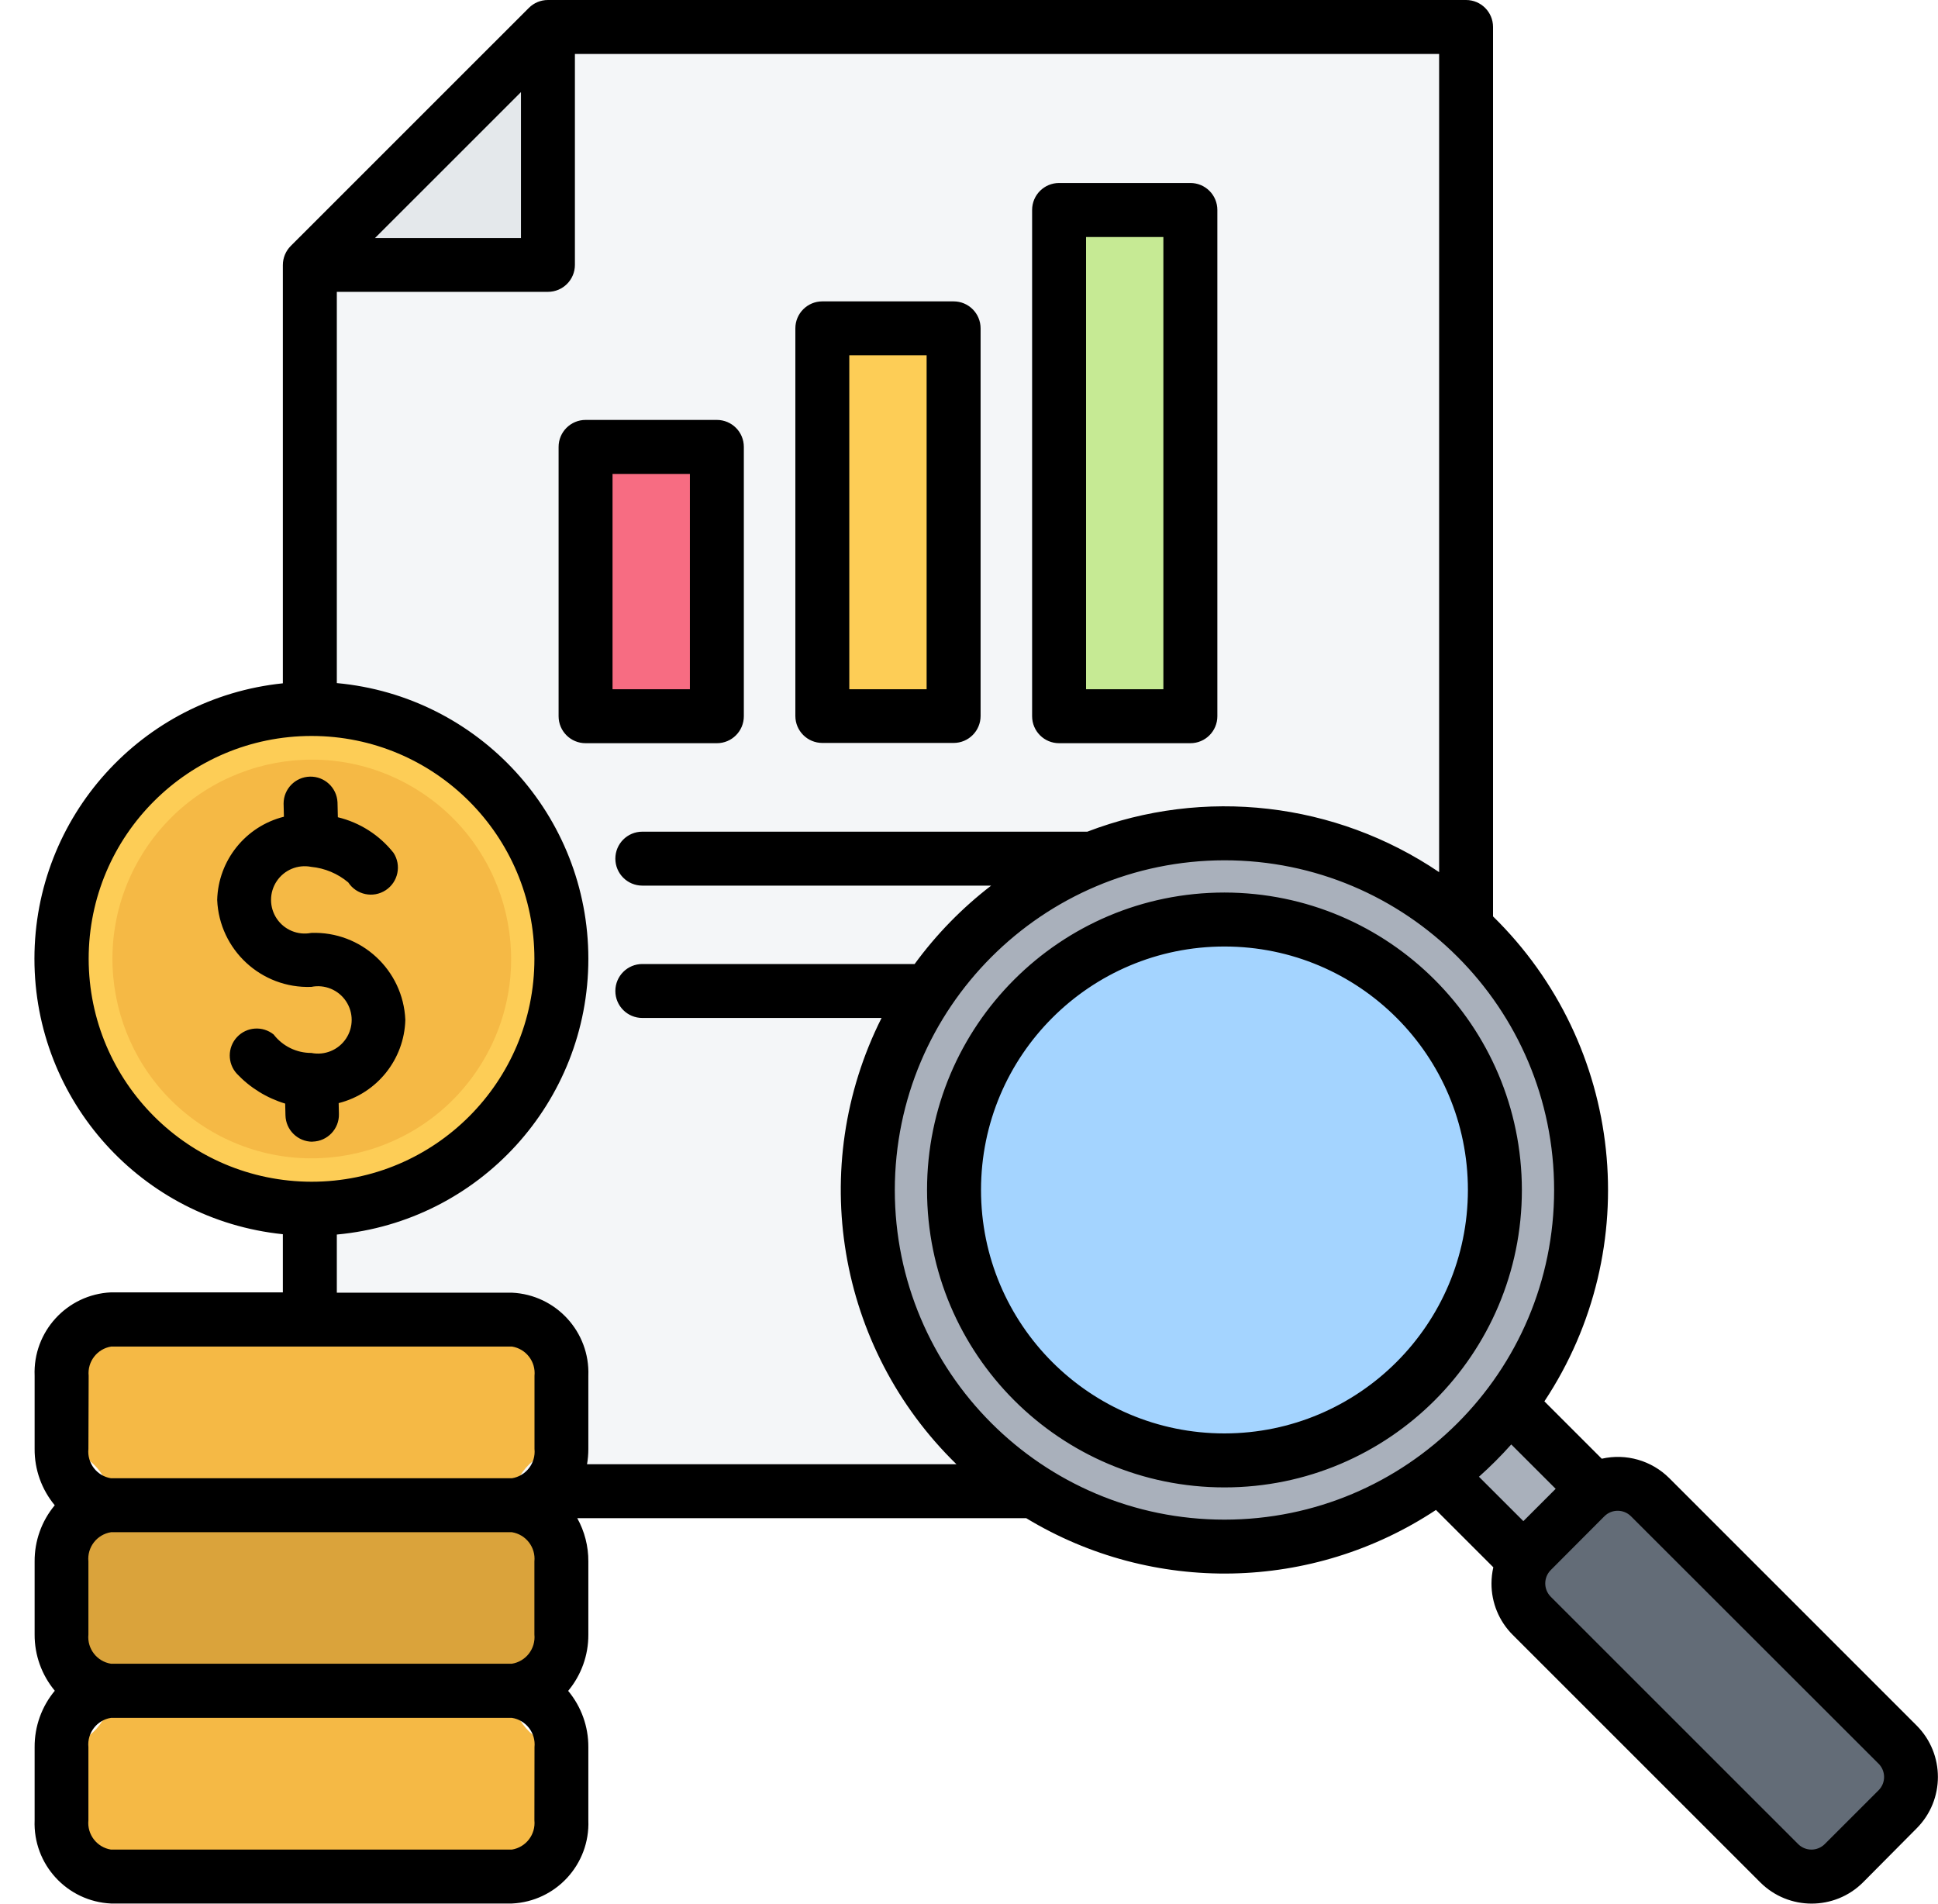
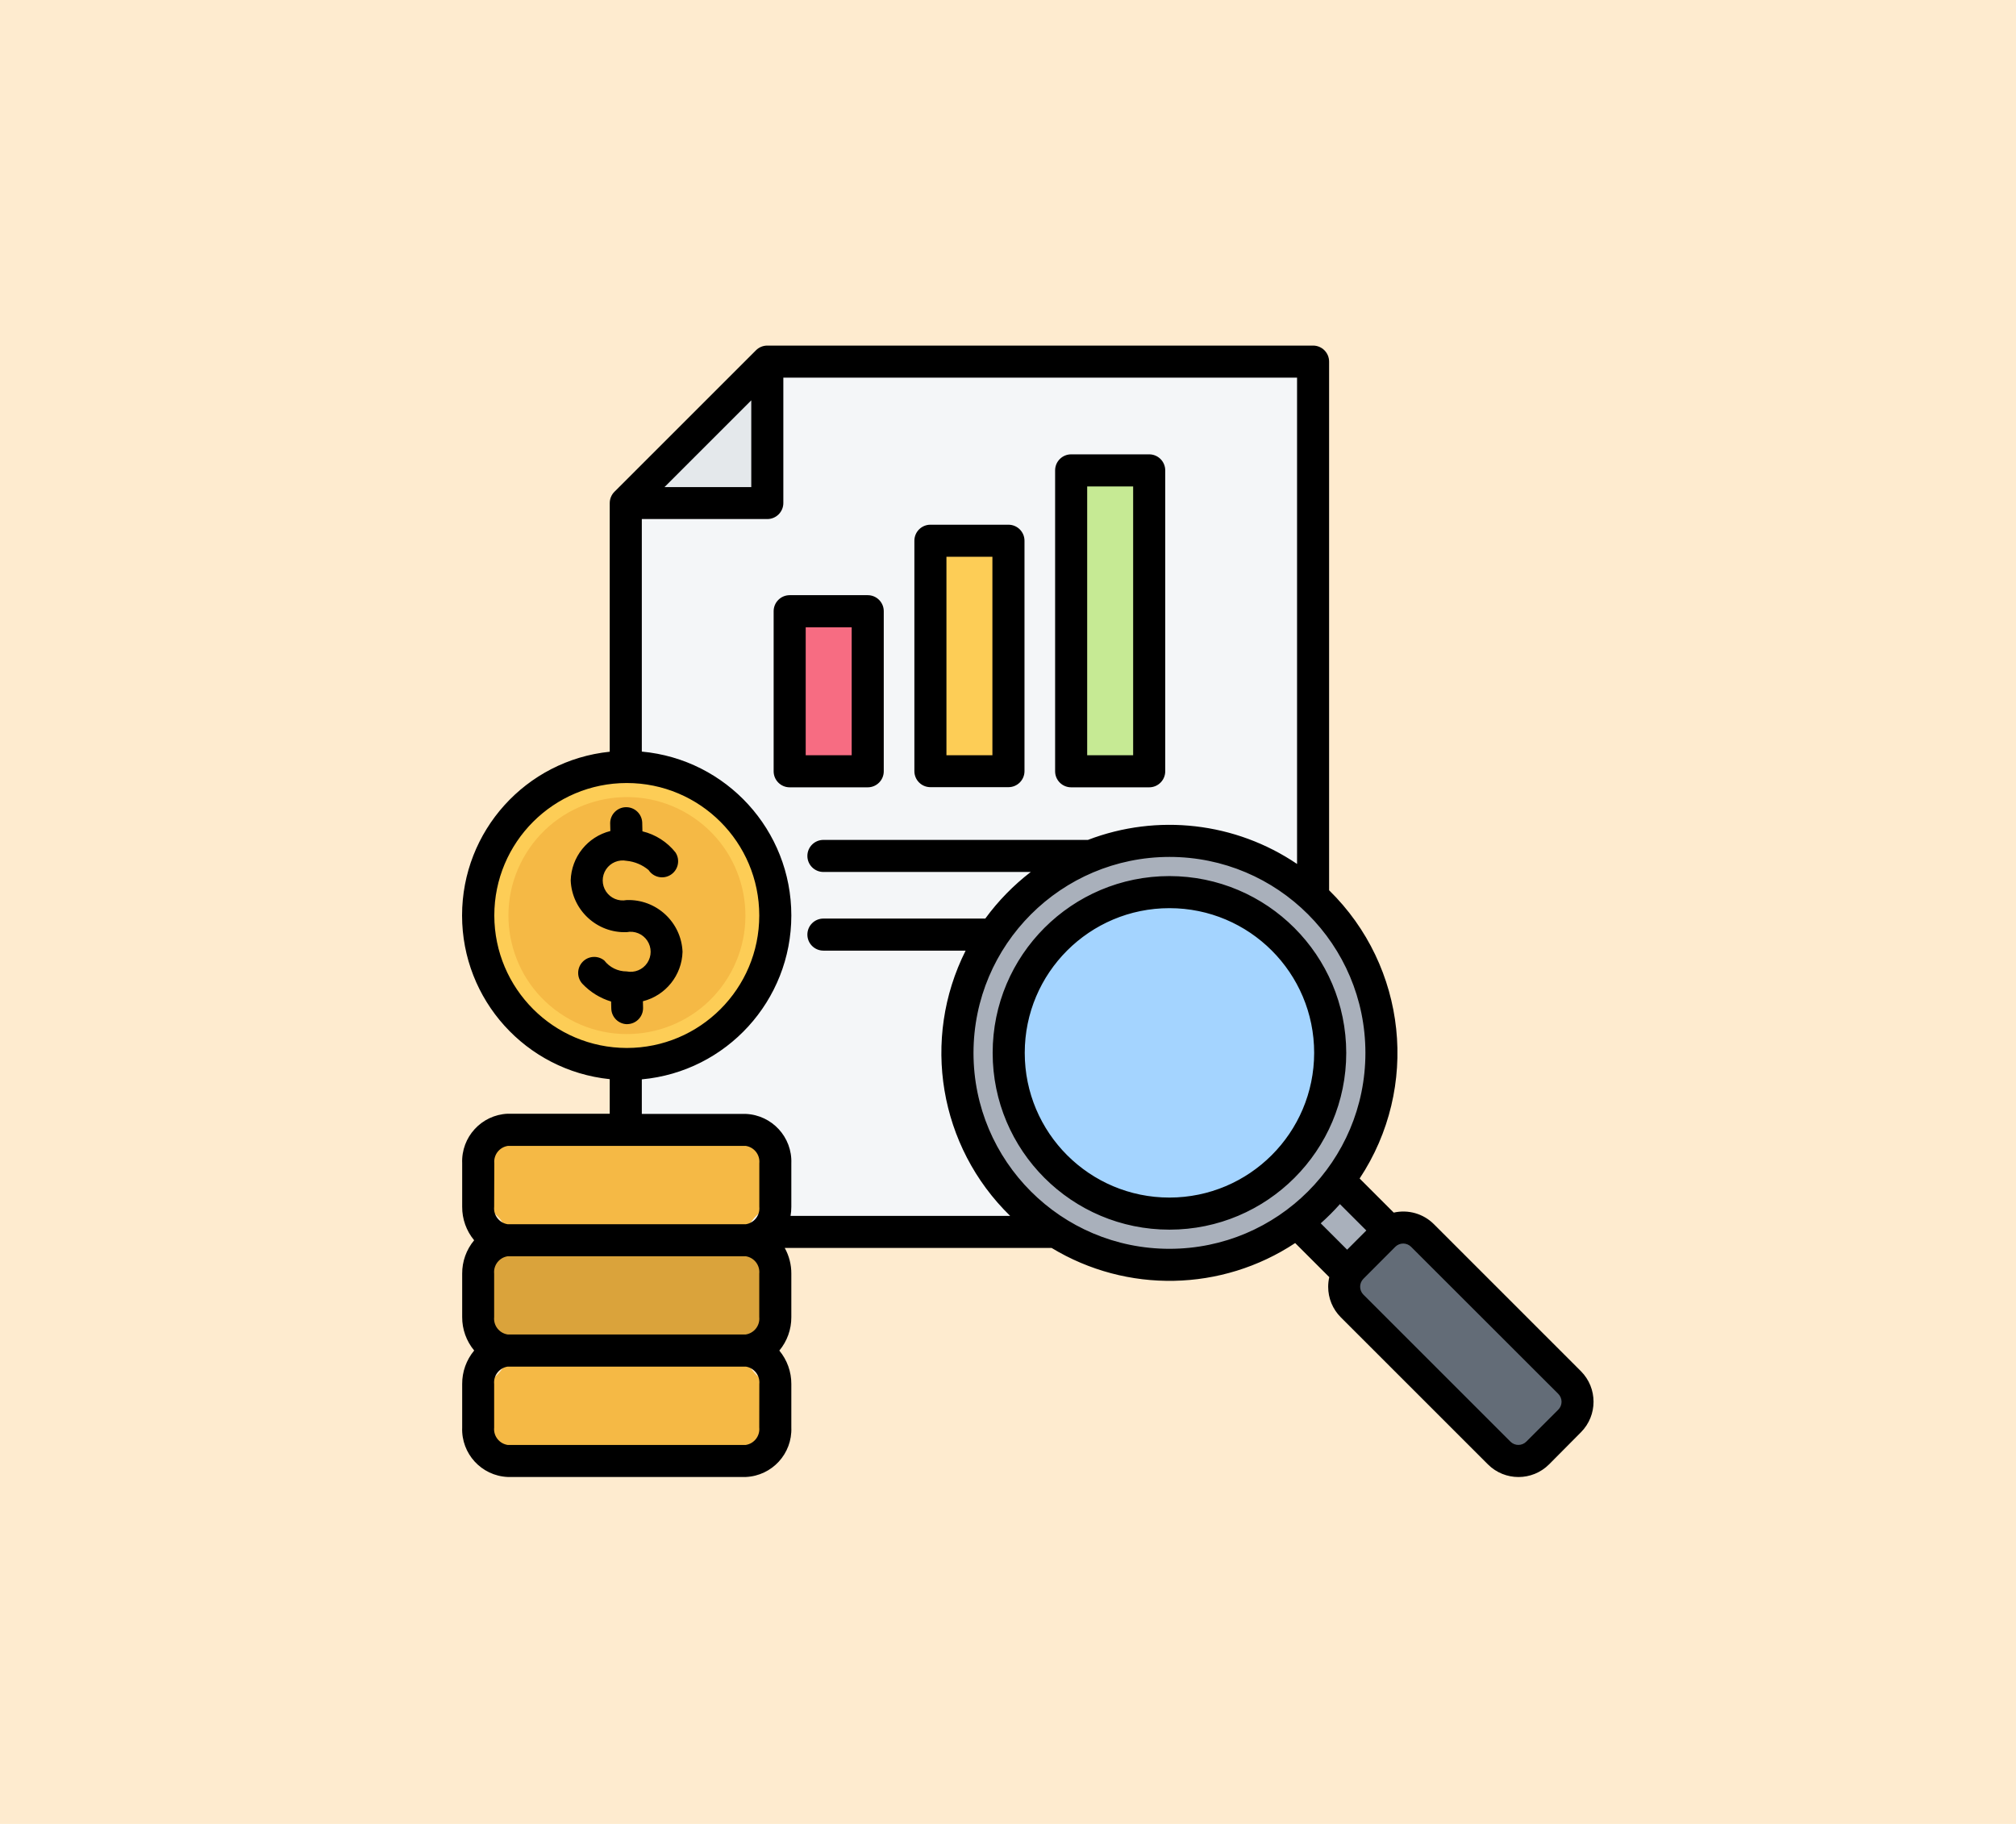
- <svg xmlns="http://www.w3.org/2000/svg" width="60" height="58.929" viewBox="0 0 60 58.929">
-   <g id="img14" transform="translate(-0.026 -9)">
-     <g id="Grupo_1118742" data-name="Grupo 1118742" transform="translate(0.026 9.835)">
-       <g id="Grupo_1118738" data-name="Grupo 1118738" transform="translate(9.593 0)">
-         <g id="Grupo_1118737" data-name="Grupo 1118737">
-           <path id="Trazado_908114" data-name="Trazado 908114" d="M115.05,16H87.817l-7.371,7.371V60.137a1.2,1.2,0,0,0,1.193,1.193h33.412a1.2,1.2,0,0,0,1.193-1.193V17.193A1.2,1.2,0,0,0,115.05,16Z" transform="translate(-80.446 -16)" fill="#f4f6f8" fill-rule="evenodd" />
-           <path id="Trazado_908115" data-name="Trazado 908115" d="M87.817,16l-7.371,7.371h6.178a1.2,1.2,0,0,0,1.193-1.193V16Z" transform="translate(-80.446 -16)" fill="#e4e8eb" fill-rule="evenodd" />
+ <svg xmlns="http://www.w3.org/2000/svg" width="105" height="95" viewBox="0 0 105 95">
+   <g id="img14" transform="translate(-495.282 -3733)">
+     <rect id="Rectángulo_408737" data-name="Rectángulo 408737" width="105" height="95" transform="translate(495.282 3733)" fill="#feebcf" />
+     <g id="img14-2" data-name="img14" transform="translate(518.256 3742)">
+       <g id="Grupo_1118742" data-name="Grupo 1118742" transform="translate(0.026 9.835)">
+         <g id="Grupo_1118738" data-name="Grupo 1118738" transform="translate(9.593 0)">
+           <g id="Grupo_1118737" data-name="Grupo 1118737">
+             <path id="Trazado_908114" data-name="Trazado 908114" d="M115.05,16H87.817l-7.371,7.371V60.137a1.2,1.2,0,0,0,1.193,1.193h33.412a1.2,1.2,0,0,0,1.193-1.193V17.193A1.2,1.2,0,0,0,115.05,16Z" transform="translate(-80.446 -16)" fill="#f4f6f8" fill-rule="evenodd" />
+             <path id="Trazado_908115" data-name="Trazado 908115" d="M87.817,16l-7.371,7.371h6.178a1.2,1.2,0,0,0,1.193-1.193V16Z" transform="translate(-80.446 -16)" fill="#e4e8eb" fill-rule="evenodd" />
+           </g>
+           <path id="Trazado_908116" data-name="Trazado 908116" d="M214.048,94.252h2.872a.6.6,0,0,1,.6.6v10.81a.6.6,0,0,1-.6.6h-2.872a.6.6,0,0,1-.6-.6V94.849A.6.6,0,0,1,214.048,94.252Z" transform="translate(-197.586 -84.917)" fill="#fdcd56" fill-rule="evenodd" />
+           <path id="Trazado_908117" data-name="Trazado 908117" d="M275.494,63.5h2.872a.6.6,0,0,1,.6.6V78.578a.6.6,0,0,1-.6.6h-2.872a.6.6,0,0,1-.6-.6V64.1a.6.6,0,0,1,.6-.6Z" transform="translate(-251.702 -57.837)" fill="#c6ea94" fill-rule="evenodd" />
+           <path id="Trazado_908118" data-name="Trazado 908118" d="M152.6,125h2.872a.6.6,0,0,1,.6.6v7.142a.6.6,0,0,1-.6.6H152.6a.6.6,0,0,1-.6-.6V125.6A.6.6,0,0,1,152.6,125Z" transform="translate(-143.47 -111.997)" fill="#f76c82" fill-rule="evenodd" />
        </g>
-         <path id="Trazado_908116" data-name="Trazado 908116" d="M214.048,94.252h2.872a.6.6,0,0,1,.6.6v10.81a.6.6,0,0,1-.6.6h-2.872a.6.6,0,0,1-.6-.6V94.849A.6.6,0,0,1,214.048,94.252Z" transform="translate(-197.586 -84.917)" fill="#fdcd56" fill-rule="evenodd" />
-         <path id="Trazado_908117" data-name="Trazado 908117" d="M275.494,63.5h2.872a.6.6,0,0,1,.6.6V78.578a.6.6,0,0,1-.6.6h-2.872a.6.6,0,0,1-.6-.6V64.1a.6.6,0,0,1,.6-.6Z" transform="translate(-251.702 -57.837)" fill="#c6ea94" fill-rule="evenodd" />
-         <path id="Trazado_908118" data-name="Trazado 908118" d="M152.6,125h2.872a.6.6,0,0,1,.6.6v7.142a.6.6,0,0,1-.6.6H152.6a.6.6,0,0,1-.6-.6V125.6A.6.6,0,0,1,152.6,125Z" transform="translate(-143.47 -111.997)" fill="#f76c82" fill-rule="evenodd" />
+         <g id="Grupo_1118739" data-name="Grupo 1118739" transform="translate(0 19.194)">
+           <circle id="Elipse_11664" data-name="Elipse 11664" cx="7.738" cy="7.738" r="7.738" transform="translate(0 4.488) rotate(-16.858)" fill="#fdcd56" />
+           <circle id="Elipse_11665" data-name="Elipse 11665" cx="6.171" cy="6.171" r="6.171" transform="translate(1.159 11.664) rotate(-58.28)" fill="#f5b945" />
+         </g>
+         <g id="Grupo_1118740" data-name="Grupo 1118740" transform="translate(1.906 40.015)">
+           <path id="Trazado_908119" data-name="Trazado 908119" d="M17.534,351.446H29.945a1.652,1.652,0,0,1,1.532,1.742v2.264a1.756,1.756,0,0,0,0,3.484V361.2a1.756,1.756,0,0,0,0,3.483v2.264a1.652,1.652,0,0,1-1.532,1.742H17.534A1.652,1.652,0,0,1,16,366.948v-2.264a1.756,1.756,0,0,0,0-3.483v-2.264a1.756,1.756,0,0,0,0-3.484v-2.264A1.652,1.652,0,0,1,17.534,351.446Z" transform="translate(-16.002 -351.446)" fill="#f5b945" fill-rule="evenodd" />
+           <path id="Trazado_908120" data-name="Trazado 908120" d="M17.534,405.379H29.945a1.652,1.652,0,0,0,1.532-1.742v-2.264a1.652,1.652,0,0,0-1.532-1.742H17.534A1.652,1.652,0,0,0,16,401.373v2.264A1.652,1.652,0,0,0,17.534,405.379Z" transform="translate(-16.002 -393.883)" fill="#daa33b" fill-rule="evenodd" />
+         </g>
+         <g id="Grupo_1118741" data-name="Grupo 1118741" transform="translate(23.162 21.28)">
+           <path id="Trazado_908121" data-name="Trazado 908121" d="M0,0H3.086V5.956H0Z" transform="translate(20.534 22.703) rotate(-45)" fill="#a9b0bb" fill-rule="evenodd" />
+           <circle id="Elipse_11666" data-name="Elipse 11666" cx="11.041" cy="11.041" r="11.041" transform="translate(0 19.896) rotate(-64.332)" fill="#a9b0bb" />
+           <path id="Trazado_908122" data-name="Trazado 908122" d="M394.495,396.162l1.667-1.667a1.42,1.42,0,0,1,2,0l7.662,7.662a1.42,1.42,0,0,1,0,2l-1.667,1.667a1.42,1.42,0,0,1-2,0l-7.662-7.662A1.42,1.42,0,0,1,394.495,396.162Z" transform="translate(-370.237 -370.26)" fill="#636c77" fill-rule="evenodd" />
+           <circle id="Elipse_11667" data-name="Elipse 11667" cx="8.372" cy="8.372" r="8.372" transform="translate(3.821 19.261) rotate(-67.486)" fill="#a4d4ff" />
+         </g>
      </g>
-       <g id="Grupo_1118739" data-name="Grupo 1118739" transform="translate(0 19.194)">
-         <circle id="Elipse_11664" data-name="Elipse 11664" cx="7.738" cy="7.738" r="7.738" transform="translate(0 4.488) rotate(-16.858)" fill="#fdcd56" />
-         <circle id="Elipse_11665" data-name="Elipse 11665" cx="6.171" cy="6.171" r="6.171" transform="translate(1.159 11.664) rotate(-58.28)" fill="#f5b945" />
-       </g>
-       <g id="Grupo_1118740" data-name="Grupo 1118740" transform="translate(1.906 40.015)">
-         <path id="Trazado_908119" data-name="Trazado 908119" d="M17.534,351.446H29.945a1.652,1.652,0,0,1,1.532,1.742v2.264a1.756,1.756,0,0,0,0,3.484V361.2a1.756,1.756,0,0,0,0,3.483v2.264a1.652,1.652,0,0,1-1.532,1.742H17.534A1.652,1.652,0,0,1,16,366.948v-2.264a1.756,1.756,0,0,0,0-3.483v-2.264a1.756,1.756,0,0,0,0-3.484v-2.264A1.652,1.652,0,0,1,17.534,351.446Z" transform="translate(-16.002 -351.446)" fill="#f5b945" fill-rule="evenodd" />
-         <path id="Trazado_908120" data-name="Trazado 908120" d="M17.534,405.379H29.945a1.652,1.652,0,0,0,1.532-1.742v-2.264a1.652,1.652,0,0,0-1.532-1.742H17.534A1.652,1.652,0,0,0,16,401.373v2.264A1.652,1.652,0,0,0,17.534,405.379Z" transform="translate(-16.002 -393.883)" fill="#daa33b" fill-rule="evenodd" />
-       </g>
-       <g id="Grupo_1118741" data-name="Grupo 1118741" transform="translate(23.162 21.28)">
-         <path id="Trazado_908121" data-name="Trazado 908121" d="M0,0H3.086V5.956H0Z" transform="translate(20.534 22.703) rotate(-45)" fill="#a9b0bb" fill-rule="evenodd" />
-         <circle id="Elipse_11666" data-name="Elipse 11666" cx="11.041" cy="11.041" r="11.041" transform="translate(0 19.896) rotate(-64.332)" fill="#a9b0bb" />
-         <path id="Trazado_908122" data-name="Trazado 908122" d="M394.495,396.162l1.667-1.667a1.42,1.42,0,0,1,2,0l7.662,7.662a1.42,1.42,0,0,1,0,2l-1.667,1.667a1.42,1.42,0,0,1-2,0l-7.662-7.662A1.42,1.42,0,0,1,394.495,396.162Z" transform="translate(-370.237 -370.26)" fill="#636c77" fill-rule="evenodd" />
-         <circle id="Elipse_11667" data-name="Elipse 11667" cx="8.372" cy="8.372" r="8.372" transform="translate(3.821 19.261) rotate(-67.486)" fill="#a4d4ff" />
-       </g>
+       <path id="Trazado_908123" data-name="Trazado 908123" d="M45.837,53.376a7.537,7.537,0,1,1,7.537-7.536A7.545,7.545,0,0,1,45.837,53.376Zm0-16.745a9.208,9.208,0,1,0,9.208,9.208A9.219,9.219,0,0,0,45.837,36.631ZM66.088,64.424,64.421,66.09a.583.583,0,0,1-.822,0l-7.662-7.66a.586.586,0,0,1,0-.822L57.6,55.94a.583.583,0,0,1,.822,0L66.088,63.6A.582.582,0,0,1,66.088,64.424ZM54.716,53.717l1.375,1.374-1,1-1.375-1.374A12.23,12.23,0,0,0,54.716,53.717ZM35.631,45.84A10.206,10.206,0,1,0,45.837,35.633,10.217,10.217,0,0,0,35.631,45.84ZM26.1,54.33h11.44a11.857,11.857,0,0,1-2.319-13.816H27.814a.835.835,0,1,1,0-1.67h8.431a11.965,11.965,0,0,1,2.369-2.427h-10.8a.835.835,0,1,1,0-1.67H41.591A11.862,11.862,0,0,1,52.483,36V10.67H25.727V17.2a.835.835,0,0,1-.835.835H18.356V30.147a8.572,8.572,0,0,1,0,17.072v1.8h5.42a2.481,2.481,0,0,1,2.367,2.576v2.264a2.8,2.8,0,0,1-.041.474ZM24.473,65.352a.835.835,0,0,1-.7.908H11.365a.835.835,0,0,1-.7-.908V63.087a.834.834,0,0,1,.7-.906H23.776a.834.834,0,0,1,.7.906Zm0-8.012V59.6a.834.834,0,0,1-.7.906H11.365a.834.834,0,0,1-.7-.906V57.34a.834.834,0,0,1,.7-.906H23.776A.834.834,0,0,1,24.473,57.34Zm-13.8-5.748a.834.834,0,0,1,.7-.906H23.776a.834.834,0,0,1,.7.906v2.264a.835.835,0,0,1-.7.908H11.365a.835.835,0,0,1-.7-.908Zm0-12.908a6.9,6.9,0,1,1,6.9,6.9,6.911,6.911,0,0,1-6.9-6.9ZM24.057,11.851V16.37h-4.52ZM67.269,62.421l-7.662-7.662a2.251,2.251,0,0,0-2.089-.6l-1.776-1.776a11.853,11.853,0,0,0-1.59-15.013V9.835A.835.835,0,0,0,53.318,9H24.891a.832.832,0,0,0-.59.245L16.93,16.614a.838.838,0,0,0-.245.59v12.95a8.573,8.573,0,0,0,0,17.055v1.8h-5.32A2.482,2.482,0,0,0,9,51.591v2.264A2.7,2.7,0,0,0,9.623,55.6,2.691,2.691,0,0,0,9,57.34V59.6a2.7,2.7,0,0,0,.625,1.742A2.7,2.7,0,0,0,9,63.087v2.264a2.482,2.482,0,0,0,2.367,2.578H23.776a2.482,2.482,0,0,0,2.367-2.578V63.087a2.7,2.7,0,0,0-.625-1.741,2.7,2.7,0,0,0,.625-1.742V57.34A2.73,2.73,0,0,0,25.8,56h13.9a11.857,11.857,0,0,0,12.685-.255l1.776,1.775a2.284,2.284,0,0,0-.057.5,2.239,2.239,0,0,0,.658,1.593l7.662,7.66a2.253,2.253,0,0,0,3.184,0L67.269,65.6A2.254,2.254,0,0,0,67.269,62.421ZM17.6,44.345a.835.835,0,0,1-.834-.815l-.009-.365a3.419,3.419,0,0,1-1.495-.923A.835.835,0,0,1,16.4,41.026a1.466,1.466,0,0,0,1.167.571,1.043,1.043,0,1,0,0-2.045,2.813,2.813,0,0,1-2.915-2.693,2.732,2.732,0,0,1,2.066-2.575l-.01-.408a.835.835,0,0,1,1.669-.039l.011.463a3.141,3.141,0,0,1,1.722,1.1.835.835,0,0,1-1.4.918,2.092,2.092,0,0,0-1.148-.482,1.042,1.042,0,1,0,0,2.045,2.814,2.814,0,0,1,2.915,2.693,2.735,2.735,0,0,1-2.064,2.576l.008.338a.835.835,0,0,1-.815.854H17.6ZM41.552,16.337h2.394v14H41.552Zm-.835,15.671a.835.835,0,0,1-.835-.835V15.5a.835.835,0,0,1,.835-.835h4.065a.834.834,0,0,1,.835.835V31.173a.835.835,0,0,1-.835.835Zm-11.43-1.67H26.892V23.672h2.395Zm1.67.835a.835.835,0,0,1-.835.835H26.057a.835.835,0,0,1-.835-.835V22.837A.836.836,0,0,1,26.057,22h4.065a.835.835,0,0,1,.835.835ZM34.222,20h2.394V30.338H34.222Zm-.835,12a.835.835,0,0,1-.835-.835v-12a.835.835,0,0,1,.835-.835h4.065a.835.835,0,0,1,.835.835v12a.835.835,0,0,1-.835.835Z" transform="translate(-7.902)" fill-rule="evenodd" />
    </g>
-     <path id="Trazado_908123" data-name="Trazado 908123" d="M45.837,53.376a7.537,7.537,0,1,1,7.537-7.536A7.545,7.545,0,0,1,45.837,53.376Zm0-16.745a9.208,9.208,0,1,0,9.208,9.208A9.219,9.219,0,0,0,45.837,36.631ZM66.088,64.424,64.421,66.09a.583.583,0,0,1-.822,0l-7.662-7.66a.586.586,0,0,1,0-.822L57.6,55.94a.583.583,0,0,1,.822,0L66.088,63.6A.582.582,0,0,1,66.088,64.424ZM54.716,53.717l1.375,1.374-1,1-1.375-1.374A12.23,12.23,0,0,0,54.716,53.717ZM35.631,45.84A10.206,10.206,0,1,0,45.837,35.633,10.217,10.217,0,0,0,35.631,45.84ZM26.1,54.33h11.44a11.857,11.857,0,0,1-2.319-13.816H27.814a.835.835,0,1,1,0-1.67h8.431a11.965,11.965,0,0,1,2.369-2.427h-10.8a.835.835,0,1,1,0-1.67H41.591A11.862,11.862,0,0,1,52.483,36V10.67H25.727V17.2a.835.835,0,0,1-.835.835H18.356V30.147a8.572,8.572,0,0,1,0,17.072v1.8h5.42a2.481,2.481,0,0,1,2.367,2.576v2.264a2.8,2.8,0,0,1-.041.474ZM24.473,65.352a.835.835,0,0,1-.7.908H11.365a.835.835,0,0,1-.7-.908V63.087a.834.834,0,0,1,.7-.906H23.776a.834.834,0,0,1,.7.906Zm0-8.012V59.6a.834.834,0,0,1-.7.906H11.365a.834.834,0,0,1-.7-.906V57.34a.834.834,0,0,1,.7-.906H23.776A.834.834,0,0,1,24.473,57.34Zm-13.8-5.748a.834.834,0,0,1,.7-.906H23.776a.834.834,0,0,1,.7.906v2.264a.835.835,0,0,1-.7.908H11.365a.835.835,0,0,1-.7-.908Zm0-12.908a6.9,6.9,0,1,1,6.9,6.9,6.911,6.911,0,0,1-6.9-6.9ZM24.057,11.851V16.37h-4.52ZM67.269,62.421l-7.662-7.662a2.251,2.251,0,0,0-2.089-.6l-1.776-1.776a11.853,11.853,0,0,0-1.59-15.013V9.835A.835.835,0,0,0,53.318,9H24.891a.832.832,0,0,0-.59.245L16.93,16.614a.838.838,0,0,0-.245.59v12.95a8.573,8.573,0,0,0,0,17.055v1.8h-5.32A2.482,2.482,0,0,0,9,51.591v2.264A2.7,2.7,0,0,0,9.623,55.6,2.691,2.691,0,0,0,9,57.34V59.6a2.7,2.7,0,0,0,.625,1.742A2.7,2.7,0,0,0,9,63.087v2.264a2.482,2.482,0,0,0,2.367,2.578H23.776a2.482,2.482,0,0,0,2.367-2.578V63.087a2.7,2.7,0,0,0-.625-1.741,2.7,2.7,0,0,0,.625-1.742V57.34A2.73,2.73,0,0,0,25.8,56h13.9a11.857,11.857,0,0,0,12.685-.255l1.776,1.775a2.284,2.284,0,0,0-.057.5,2.239,2.239,0,0,0,.658,1.593l7.662,7.66a2.253,2.253,0,0,0,3.184,0L67.269,65.6A2.254,2.254,0,0,0,67.269,62.421ZM17.6,44.345a.835.835,0,0,1-.834-.815l-.009-.365a3.419,3.419,0,0,1-1.495-.923A.835.835,0,0,1,16.4,41.026a1.466,1.466,0,0,0,1.167.571,1.043,1.043,0,1,0,0-2.045,2.813,2.813,0,0,1-2.915-2.693,2.732,2.732,0,0,1,2.066-2.575l-.01-.408a.835.835,0,0,1,1.669-.039l.011.463a3.141,3.141,0,0,1,1.722,1.1.835.835,0,0,1-1.4.918,2.092,2.092,0,0,0-1.148-.482,1.042,1.042,0,1,0,0,2.045,2.814,2.814,0,0,1,2.915,2.693,2.735,2.735,0,0,1-2.064,2.576l.008.338a.835.835,0,0,1-.815.854H17.6ZM41.552,16.337h2.394v14H41.552Zm-.835,15.671a.835.835,0,0,1-.835-.835V15.5a.835.835,0,0,1,.835-.835h4.065a.834.834,0,0,1,.835.835V31.173a.835.835,0,0,1-.835.835Zm-11.43-1.67H26.892V23.672h2.395Zm1.67.835a.835.835,0,0,1-.835.835H26.057a.835.835,0,0,1-.835-.835V22.837A.836.836,0,0,1,26.057,22h4.065a.835.835,0,0,1,.835.835ZM34.222,20h2.394V30.338H34.222Zm-.835,12a.835.835,0,0,1-.835-.835v-12a.835.835,0,0,1,.835-.835h4.065a.835.835,0,0,1,.835.835v12a.835.835,0,0,1-.835.835Z" transform="translate(-7.902)" fill-rule="evenodd" />
  </g>
</svg>
